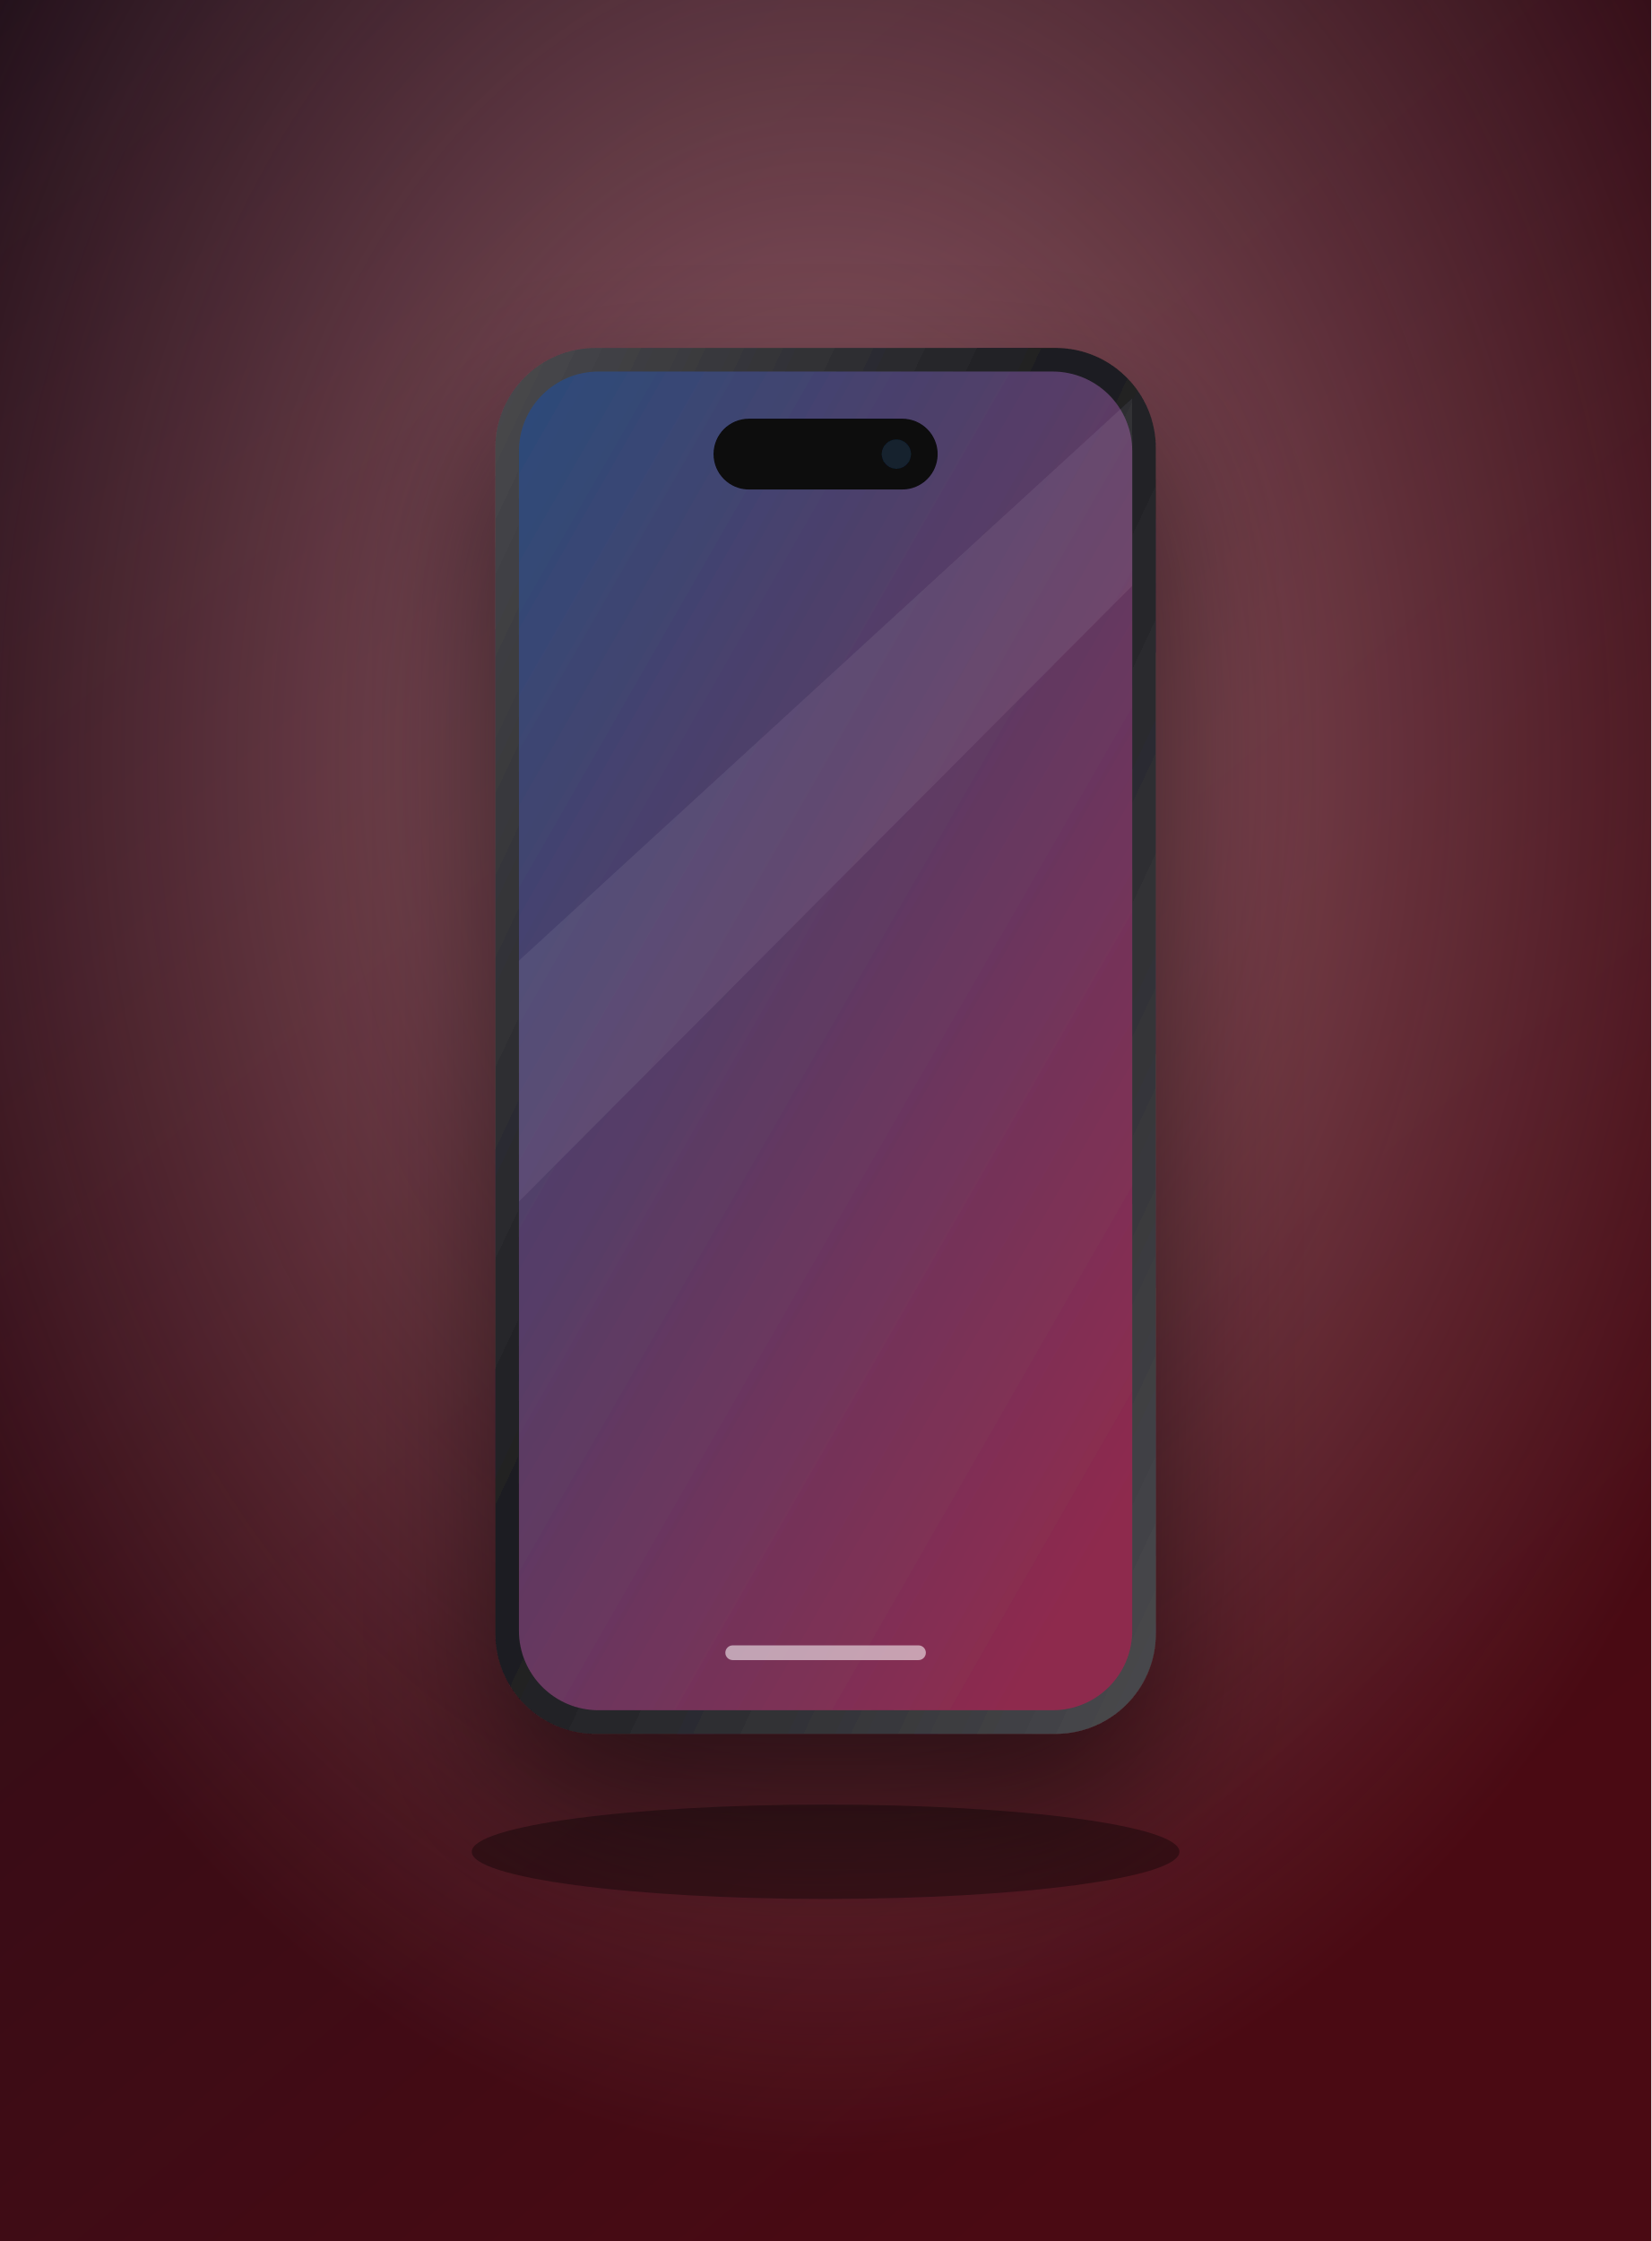
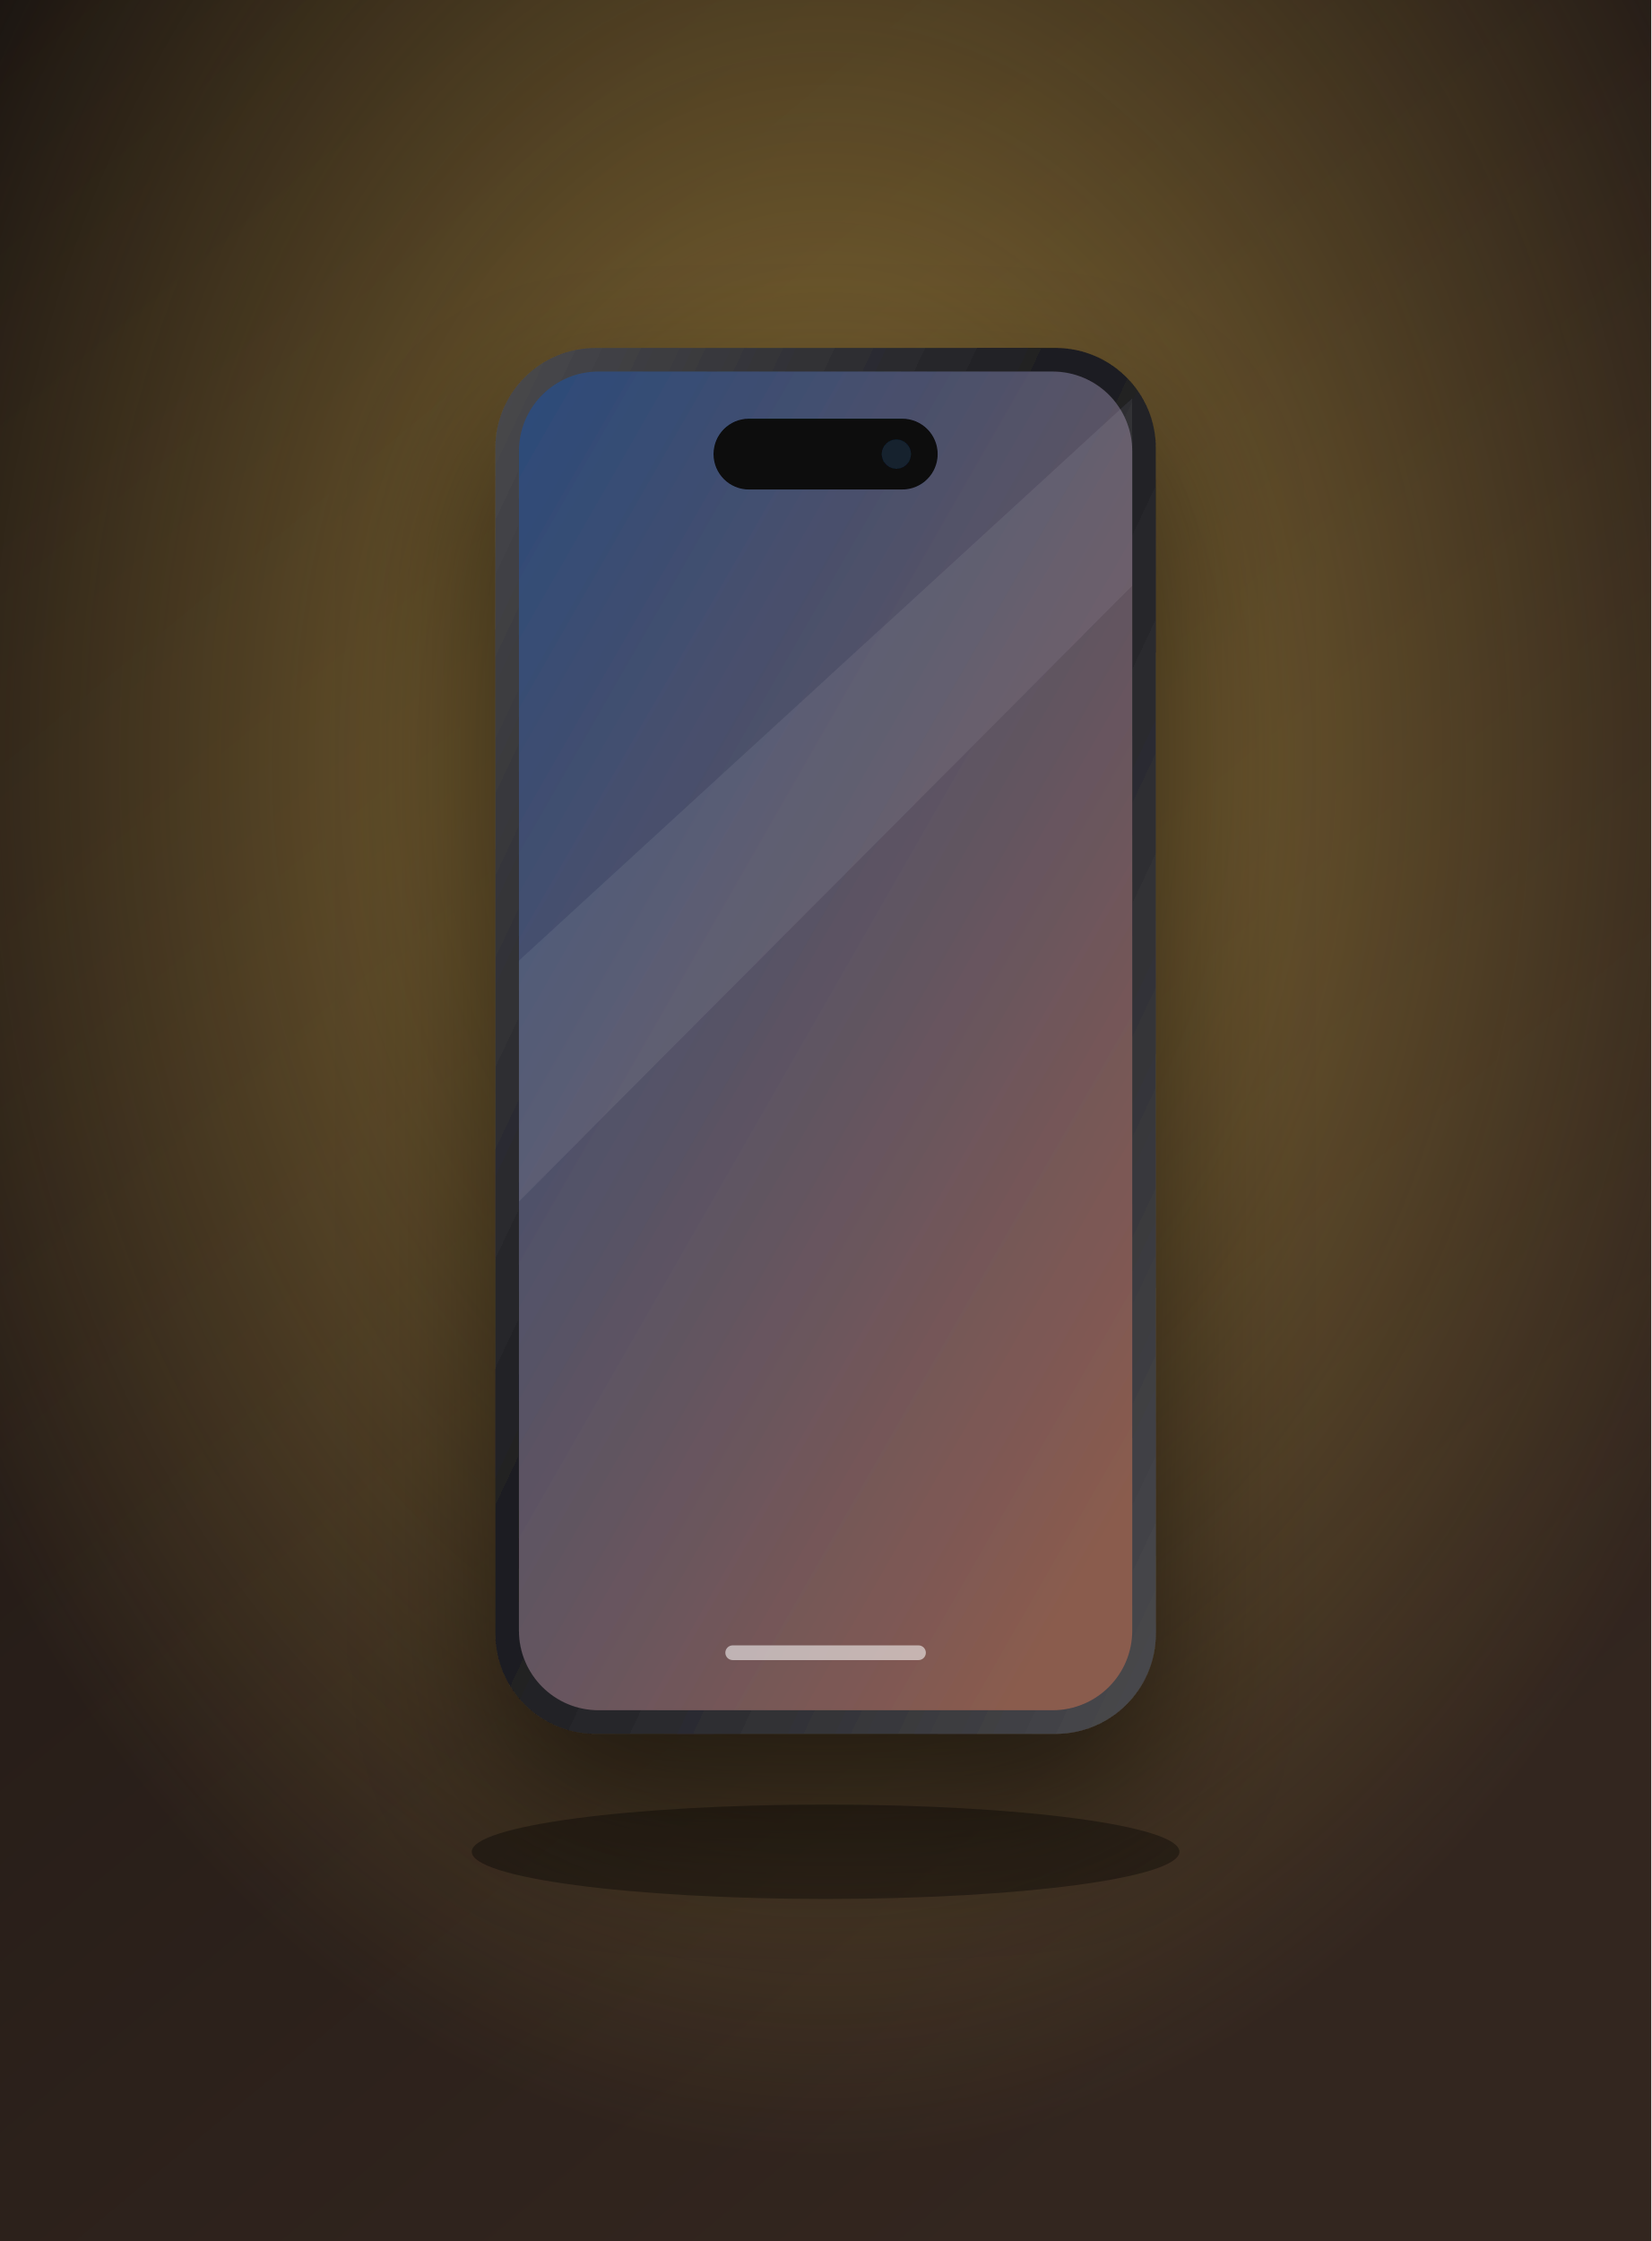
<svg xmlns="http://www.w3.org/2000/svg" viewBox="0 0 560 760" width="560" height="760" role="img" aria-label="iPhone">
  <defs>
    <linearGradient id="fundo1" x1="0" y1="0" x2="0.6" y2="1">
-       <stop offset="0%" stop-color="#22101A" />
-       <stop offset="100%" stop-color="#4A0A13" />
+       <stop offset="0%" stop-color="#1A1411" />
+       <stop offset="100%" stop-color="#33261F" />
    </linearGradient>
    <radialGradient id="brilho1" cx="0.5" cy="0.34" r="0.62">
-       <stop offset="0%" stop-color="#E9A3B0" stop-opacity="0.55" />
-       <stop offset="100%" stop-color="#E9A3B0" stop-opacity="0" />
+       <stop offset="0%" stop-color="#E2B84F" stop-opacity="0.55" />
+       <stop offset="100%" stop-color="#E2B84F" stop-opacity="0" />
    </radialGradient>
    <linearGradient id="metal1" x1="0" y1="0" x2="1" y2="1">
      <stop offset="0%" stop-color="#4A4A4E" />
      <stop offset="45%" stop-color="#1C1C20" />
      <stop offset="100%" stop-color="#4A4A4E" />
    </linearGradient>
    <linearGradient id="tela1" x1="0" y1="0" x2="0.8" y2="1">
      <stop offset="0%" stop-color="#2B4B7A" />
-       <stop offset="100%" stop-color="#8E2B4E" />
+       <stop offset="100%" stop-color="#8A5B4E" />
    </linearGradient>
    <filter id="sombra1" x="-30%" y="-20%" width="160%" height="150%">
      <feDropShadow dx="0" dy="26" stdDeviation="26" flood-color="#000000" flood-opacity="0.55" />
    </filter>
  </defs>
  <rect width="560" height="760" fill="url(#fundo1)" />
  <rect width="560" height="760" fill="url(#brilho1)" />
  <g filter="url(#sombra1)">
    <rect x="168" y="118" width="224" height="470" rx="34" fill="url(#metal1)" />
    <rect x="176" y="126" width="208" height="454" rx="27" fill="url(#tela1)" />
    <rect x="242.0" y="142" width="76" height="24" rx="12" fill="#08090B" />
    <circle cx="304.0" cy="154" r="5" fill="#12202E" />
    <rect x="246.0" y="558" width="68" height="5" rx="2.5" fill="#FFFFFF" opacity="0.55" />
    <path d="M 176 407.48 L 384 198.64 L 384 135.08 L 176 325.76 Z" fill="#FFFFFF" opacity="0.07" />
  </g>
  <ellipse cx="280.0" cy="628" rx="120" ry="16" fill="#000000" opacity="0.35" />
</svg>
